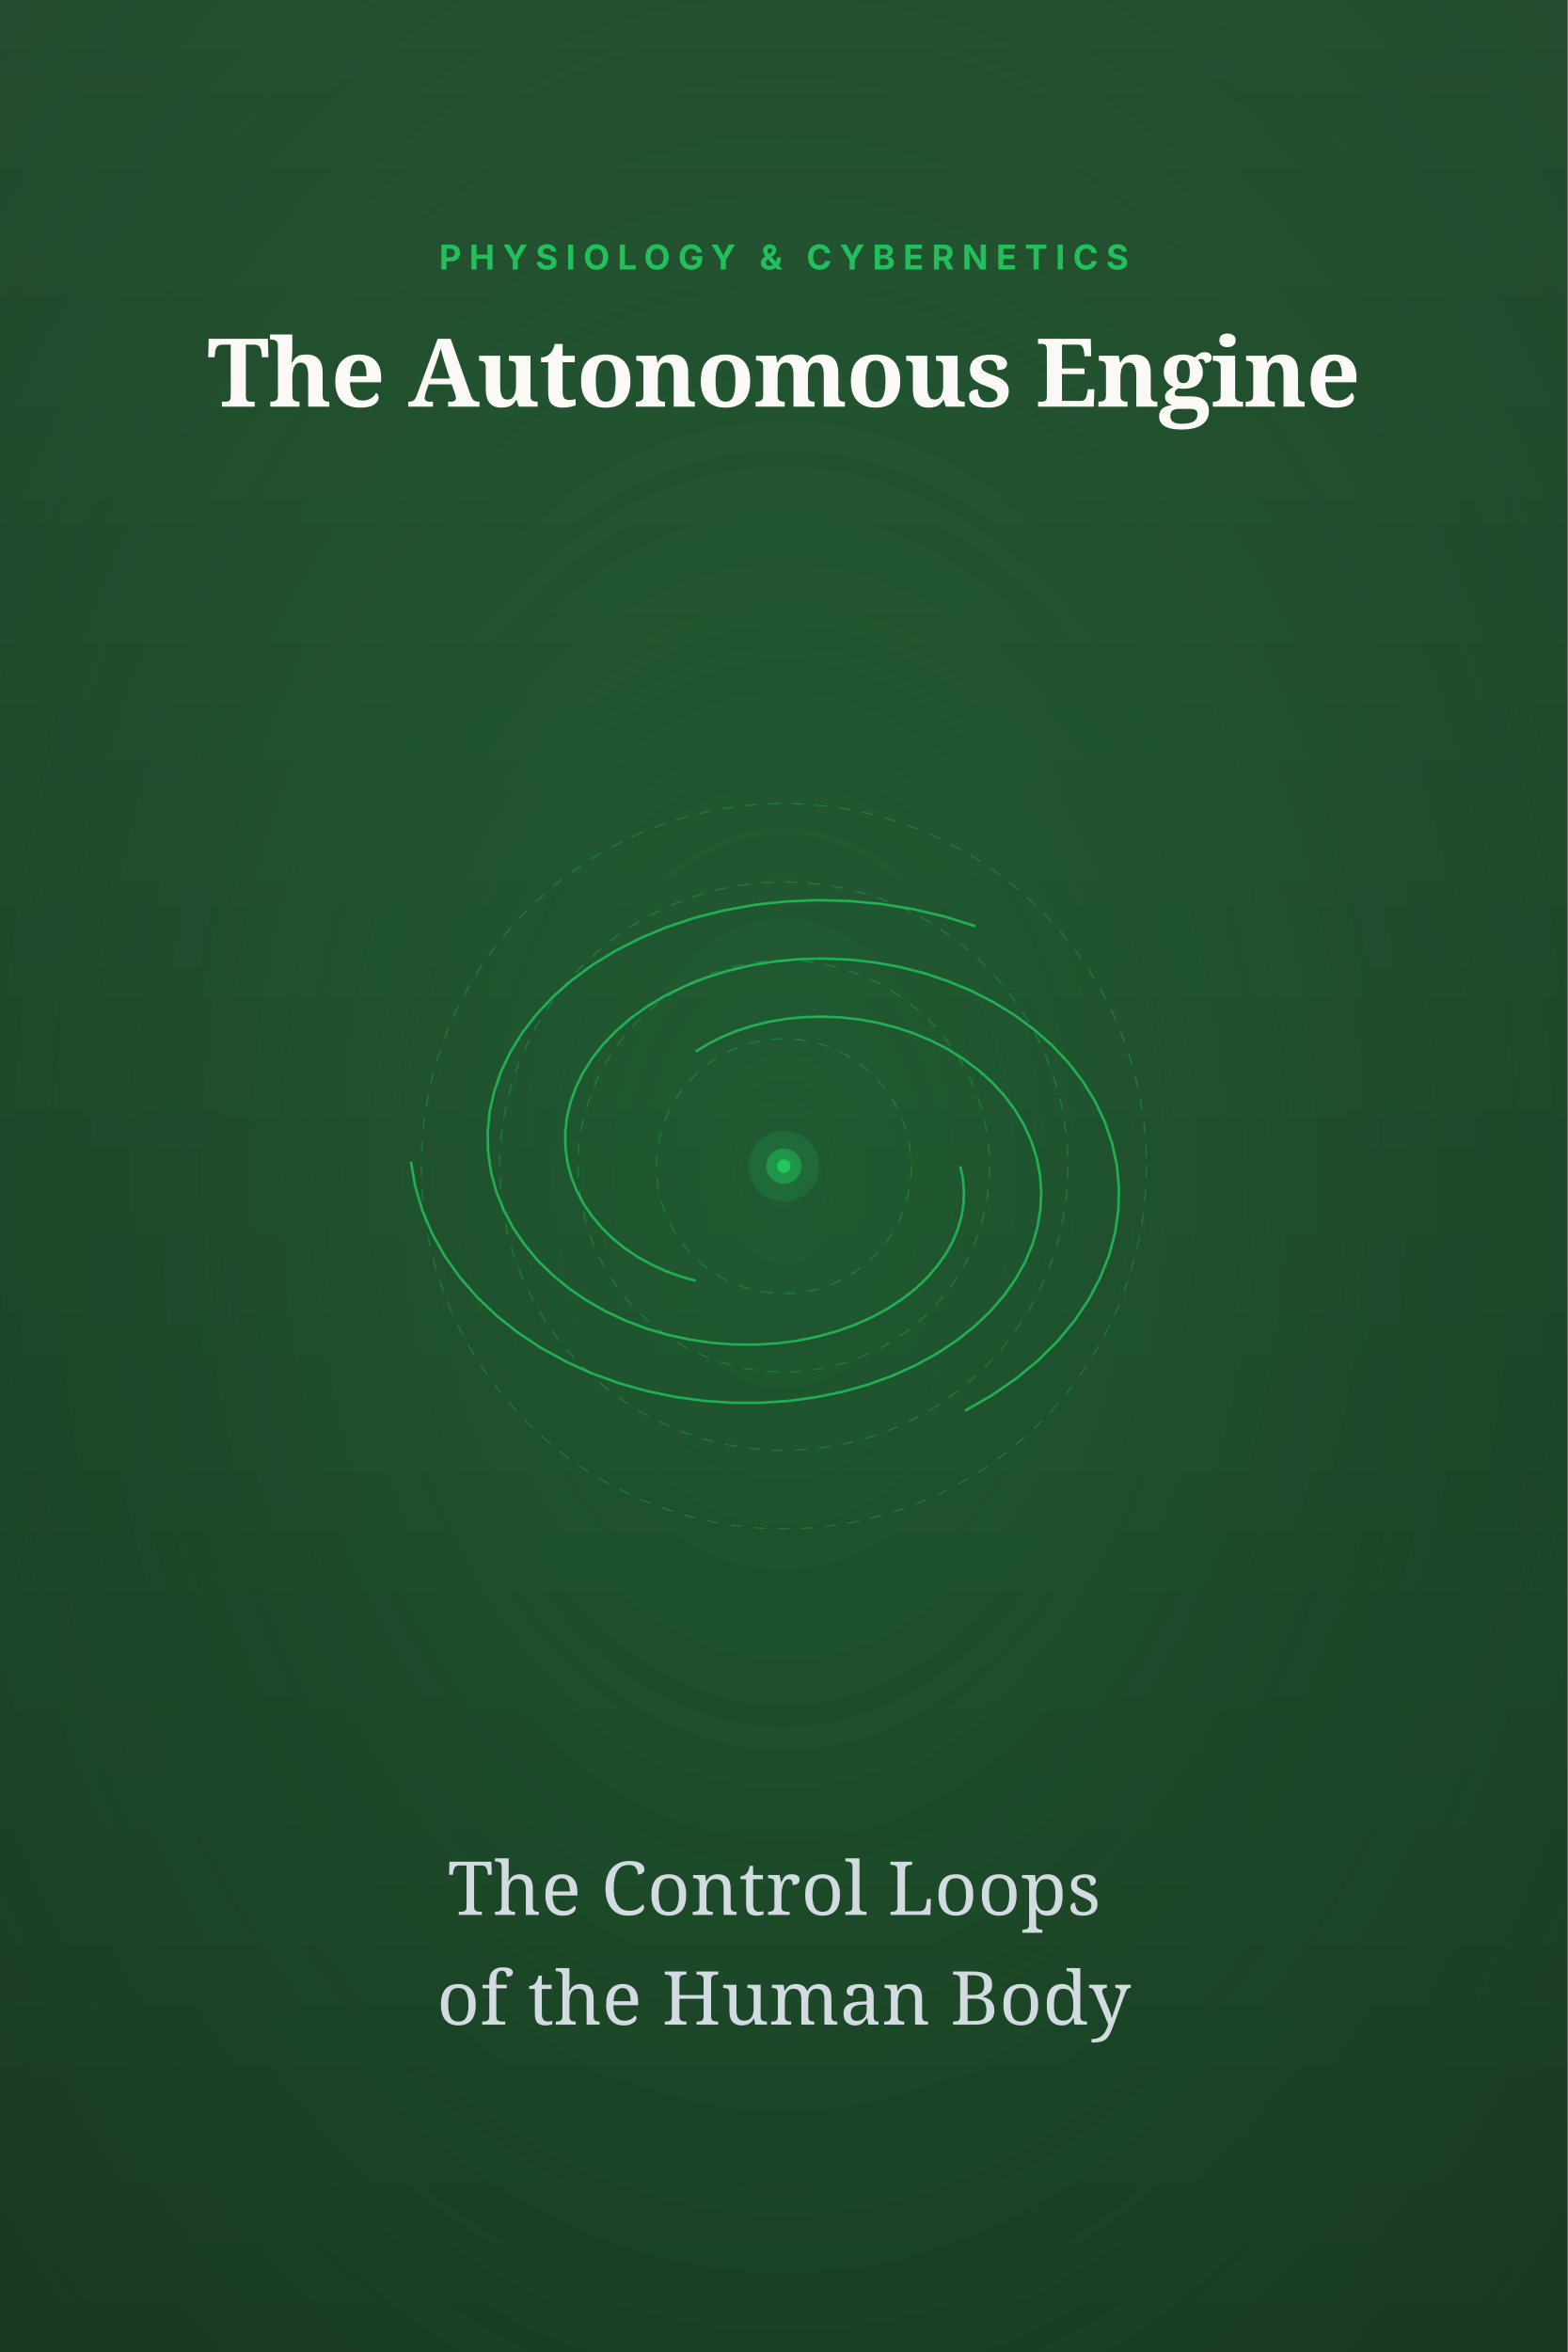
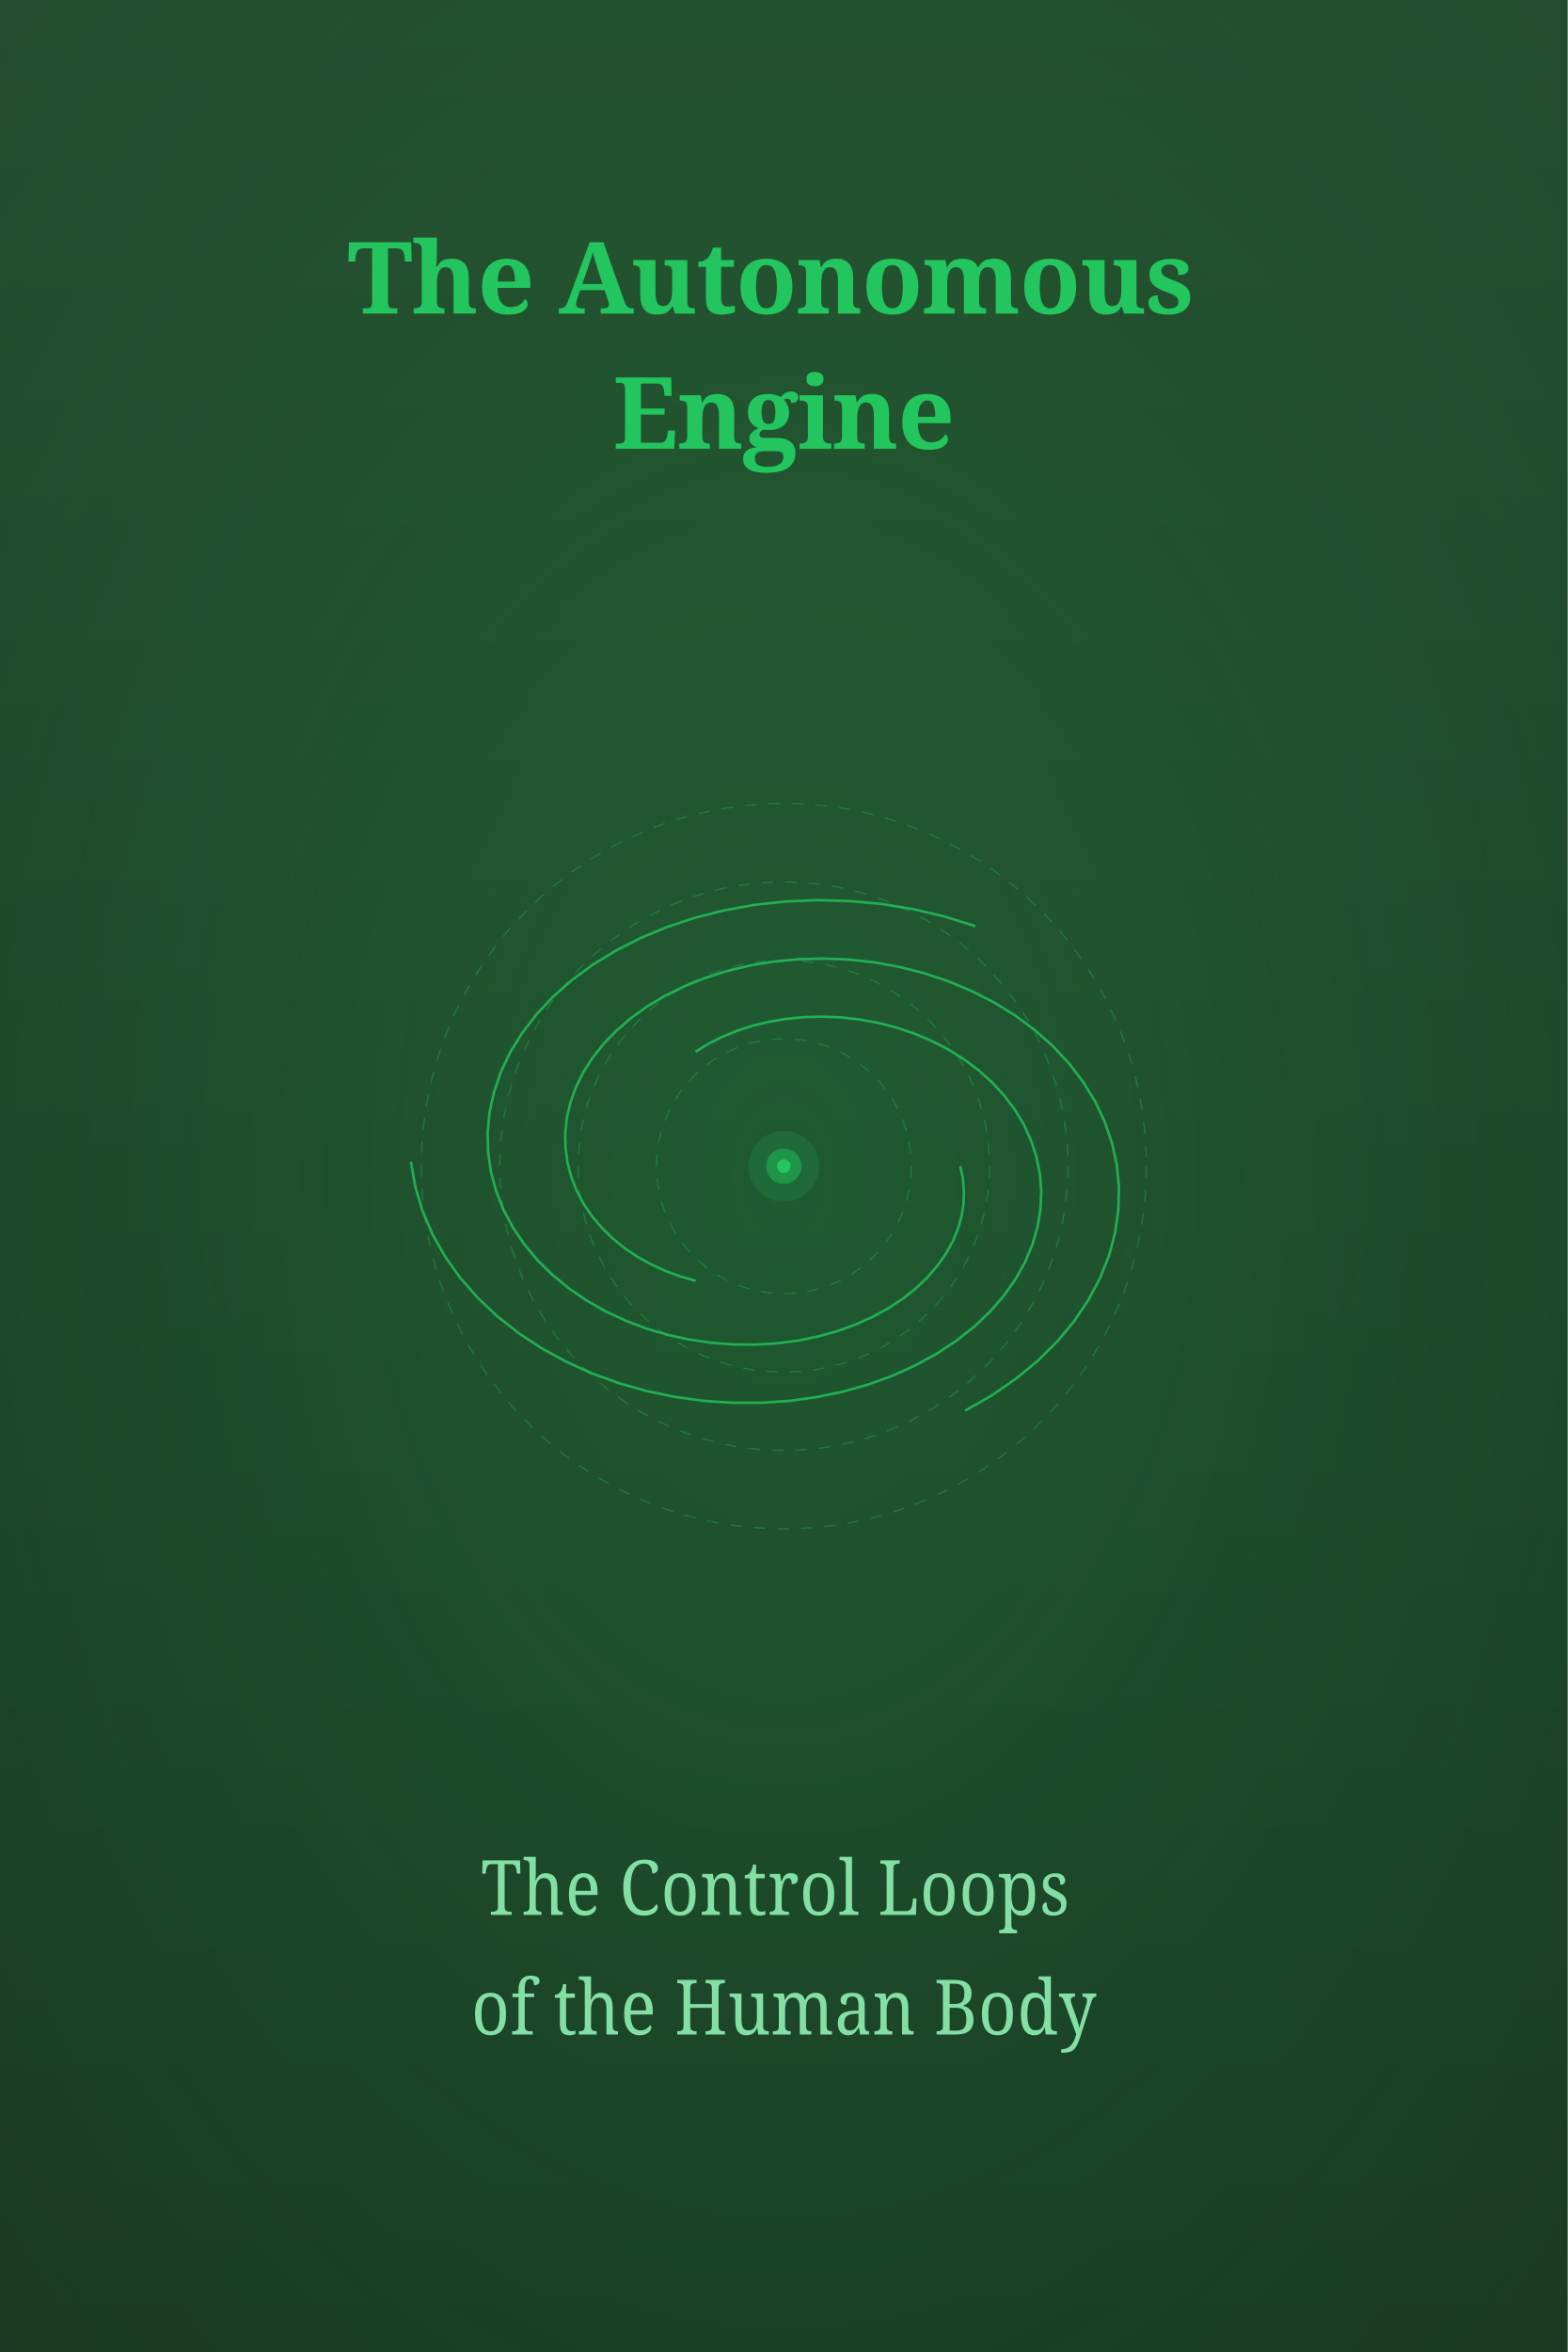
<svg xmlns="http://www.w3.org/2000/svg" viewBox="0 0 1600 2400" width="100%" height="100%">
  <defs>
    <linearGradient id="bg-the-autonomous-engine" x1="0%" y1="0%" x2="0%" y2="100%">
      <stop offset="0%" stop-color="#243f28" />
      <stop offset="60%" stop-color="#1d3320" />
      <stop offset="100%" stop-color="#192b1b" />
    </linearGradient>
    <radialGradient id="halo-the-autonomous-engine" cx="50%" cy="50%" r="75%">
      <stop offset="0%" stop-color="#22c55e" stop-opacity="0.26" />
      <stop offset="55%" stop-color="#22c55e" stop-opacity="0.15" />
      <stop offset="100%" stop-color="#22c55e" stop-opacity="0.08" />
    </radialGradient>
  </defs>
  <rect width="1600" height="2400" fill="url(#bg-the-autonomous-engine)" />
  <rect width="1600" height="2400" fill="url(#halo-the-autonomous-engine)" />
-   <g text-anchor="middle" font-family="'Inter', -apple-system, BlinkMacSystemFont, sans-serif">
-     <text x="800" y="275" font-size="35" font-weight="700" letter-spacing="8" fill="#22c55e" opacity="0.95">PHYSIOLOGY &amp; CYBERNETICS</text>
-   </g>
  <g text-anchor="middle">
-     <text x="800" y="415" font-family="'Literata', Georgia, serif" font-size="97" font-weight="700" letter-spacing="-0.01em" fill="#faf9f6">The Autonomous Engine</text>
+     <text x="800" y="320" font-family="'Literata', Georgia, serif" font-size="102" font-weight="700" letter-spacing="-0.01em" fill="#22c55e">
+       <tspan x="800" dy="0">The Autonomous</tspan>
+       <tspan x="800" dy="138">Engine</tspan>
+     </text>
  </g>
  <g class="emblem-feedback" transform="translate(0, -210)">
    <circle cx="800" cy="1400" r="130" stroke="#22c55e" stroke-width="1.4" stroke-dasharray="12,12" fill="none" opacity="0.32" />
    <circle cx="800" cy="1400" r="210" stroke="#22c55e" stroke-width="1.4" stroke-dasharray="12,12" fill="none" opacity="0.32" />
    <circle cx="800" cy="1400" r="290" stroke="#22c55e" stroke-width="1.4" stroke-dasharray="12,12" fill="none" opacity="0.32" />
    <circle cx="800" cy="1400" r="370" stroke="#22c55e" stroke-width="1.4" stroke-dasharray="12,12" fill="none" opacity="0.32" />
    <path d="M 980.0,1400.0 L 982.7,1412.2 L 983.8,1424.8 L 983.5,1437.6 L 981.5,1450.6 L 977.8,1463.6 L 972.5,1476.5 L 965.5,1489.2 L 956.8,1501.5 L 946.6,1513.4 L 934.7,1524.7 L 921.3,1535.3 L 906.4,1545.1 L 890.1,1554.0 L 872.6,1561.8 L 853.9,1568.5 L 834.2,1573.9 L 813.7,1578.1 L 792.4,1580.8 L 770.6,1582.1 L 748.4,1581.9 L 726.1,1580.2 L 703.7,1576.9 L 681.6,1572.1 L 659.8,1565.7 L 638.7,1557.7 L 618.3,1548.2 L 599.0,1537.2 L 580.8,1524.8 L 564.0,1511.0 L 548.7,1496.0 L 535.2,1479.8 L 523.5,1462.6 L 513.9,1444.4 L 506.4,1425.5 L 501.1,1405.9 L 498.2,1385.8 L 497.7,1365.3 L 499.7,1344.7 L 504.3,1324.1 L 511.3,1303.6 L 520.9,1283.5 L 533.0,1263.9 L 547.6,1245.0 L 564.5,1227.0 L 583.7,1210.1 L 605.1,1194.3 L 628.6,1180.0 L 653.9,1167.1 L 680.9,1155.9 L 709.4,1146.4 L 739.2,1138.9 L 770.1,1133.3 L 801.9,1129.9 L 834.2,1128.5 L 866.9,1129.4 L 899.6,1132.4 L 932.1,1137.7 L 964.2,1145.3 L 995.5,1155.1" stroke="#22c55e" stroke-width="2.6" fill="none" opacity="0.8" />
    <path d="M 710.0,1516.9 L 694.5,1512.5 L 679.4,1507.0 L 664.8,1500.3 L 650.8,1492.6 L 637.6,1483.7 L 625.4,1473.8 L 614.3,1462.9 L 604.3,1451.1 L 595.7,1438.5 L 588.6,1425.1 L 583.1,1411.1 L 579.2,1396.5 L 577.2,1381.5 L 576.9,1366.3 L 578.5,1350.8 L 582.1,1335.3 L 587.6,1319.9 L 595.0,1304.7 L 604.4,1289.9 L 615.7,1275.5 L 628.9,1261.9 L 643.8,1249.0 L 660.5,1237.0 L 678.8,1226.1 L 698.6,1216.4 L 719.7,1207.9 L 742.1,1200.8 L 765.5,1195.2 L 789.8,1191.2 L 814.8,1188.8 L 840.2,1188.1 L 865.9,1189.1 L 891.7,1191.9 L 917.4,1196.5 L 942.7,1202.9 L 967.3,1211.1 L 991.2,1221.0 L 1014.0,1232.6 L 1035.6,1245.9 L 1055.6,1260.7 L 1074.1,1277.0 L 1090.6,1294.6 L 1105.1,1313.5 L 1117.5,1333.5 L 1127.4,1354.5 L 1134.9,1376.3 L 1139.8,1398.7 L 1142.0,1421.5 L 1141.4,1444.7 L 1138.1,1467.9 L 1131.9,1491.1 L 1122.8,1513.9 L 1111.0,1536.3 L 1096.4,1558.0 L 1079.1,1578.8 L 1059.2,1598.5 L 1036.8,1616.9 L 1012.0,1634.0 L 985.1,1649.4" stroke="#22c55e" stroke-width="2.6" fill="none" opacity="0.8" />
    <path d="M 710.0,1283.1 L 722.8,1275.2 L 736.7,1268.2 L 751.7,1262.0 L 767.7,1256.8 L 784.5,1252.7 L 802.1,1249.7 L 820.2,1247.9 L 838.8,1247.4 L 857.7,1248.1 L 876.7,1250.2 L 895.6,1253.6 L 914.4,1258.4 L 932.7,1264.5 L 950.5,1272.0 L 967.6,1280.7 L 983.7,1290.8 L 998.8,1302.1 L 1012.6,1314.5 L 1025.0,1328.0 L 1035.9,1342.5 L 1045.1,1357.9 L 1052.4,1374.1 L 1057.9,1390.9 L 1061.4,1408.2 L 1062.7,1425.9 L 1061.9,1443.9 L 1058.9,1462.0 L 1053.7,1480.0 L 1046.2,1497.8 L 1036.5,1515.2 L 1024.6,1532.1 L 1010.5,1548.3 L 994.4,1563.6 L 976.2,1578.0 L 956.2,1591.2 L 934.5,1603.1 L 911.1,1613.7 L 886.3,1622.7 L 860.2,1630.1 L 833.0,1635.7 L 805.0,1639.5 L 776.4,1641.4 L 747.3,1641.4 L 718.0,1639.4 L 688.8,1635.4 L 660.0,1629.4 L 631.6,1621.4 L 604.1,1611.4 L 577.7,1599.4 L 552.5,1585.6 L 528.9,1570.0 L 507.0,1552.7 L 487.1,1533.8 L 469.4,1513.5 L 454.1,1491.9 L 441.2,1469.1 L 431.1,1445.3 L 423.8,1420.7 L 419.4,1395.5" stroke="#22c55e" stroke-width="2.6" fill="none" opacity="0.8" />
    <circle cx="800" cy="1400" r="36" fill="#22c55e" opacity="0.16" />
    <circle cx="800" cy="1400" r="18" fill="#22c55e" opacity="0.45" />
    <circle cx="800" cy="1400" r="7" fill="#22c55e" />
  </g>
-   <g text-anchor="middle">
-     <text x="800" y="1954" font-family="'Literata', Georgia, serif" font-size="76" font-weight="500" letter-spacing="0.005em" fill="#e2e8f0" opacity="0.92">
+   <g text-anchor="middle" transform="translate(800, 0) scale(0.87, 1) translate(-800, 0)">
+     <text x="800" y="1954" font-family="'Literata', Georgia, serif" font-size="78" font-weight="300" letter-spacing="0.01em" fill="#83dfa5">
      <tspan x="800" dy="0">The Control Loops</tspan>
-       <tspan x="800" dy="112">of the Human Body</tspan>
+       <tspan x="800" dy="122">of the Human Body</tspan>
    </text>
  </g>
</svg>
